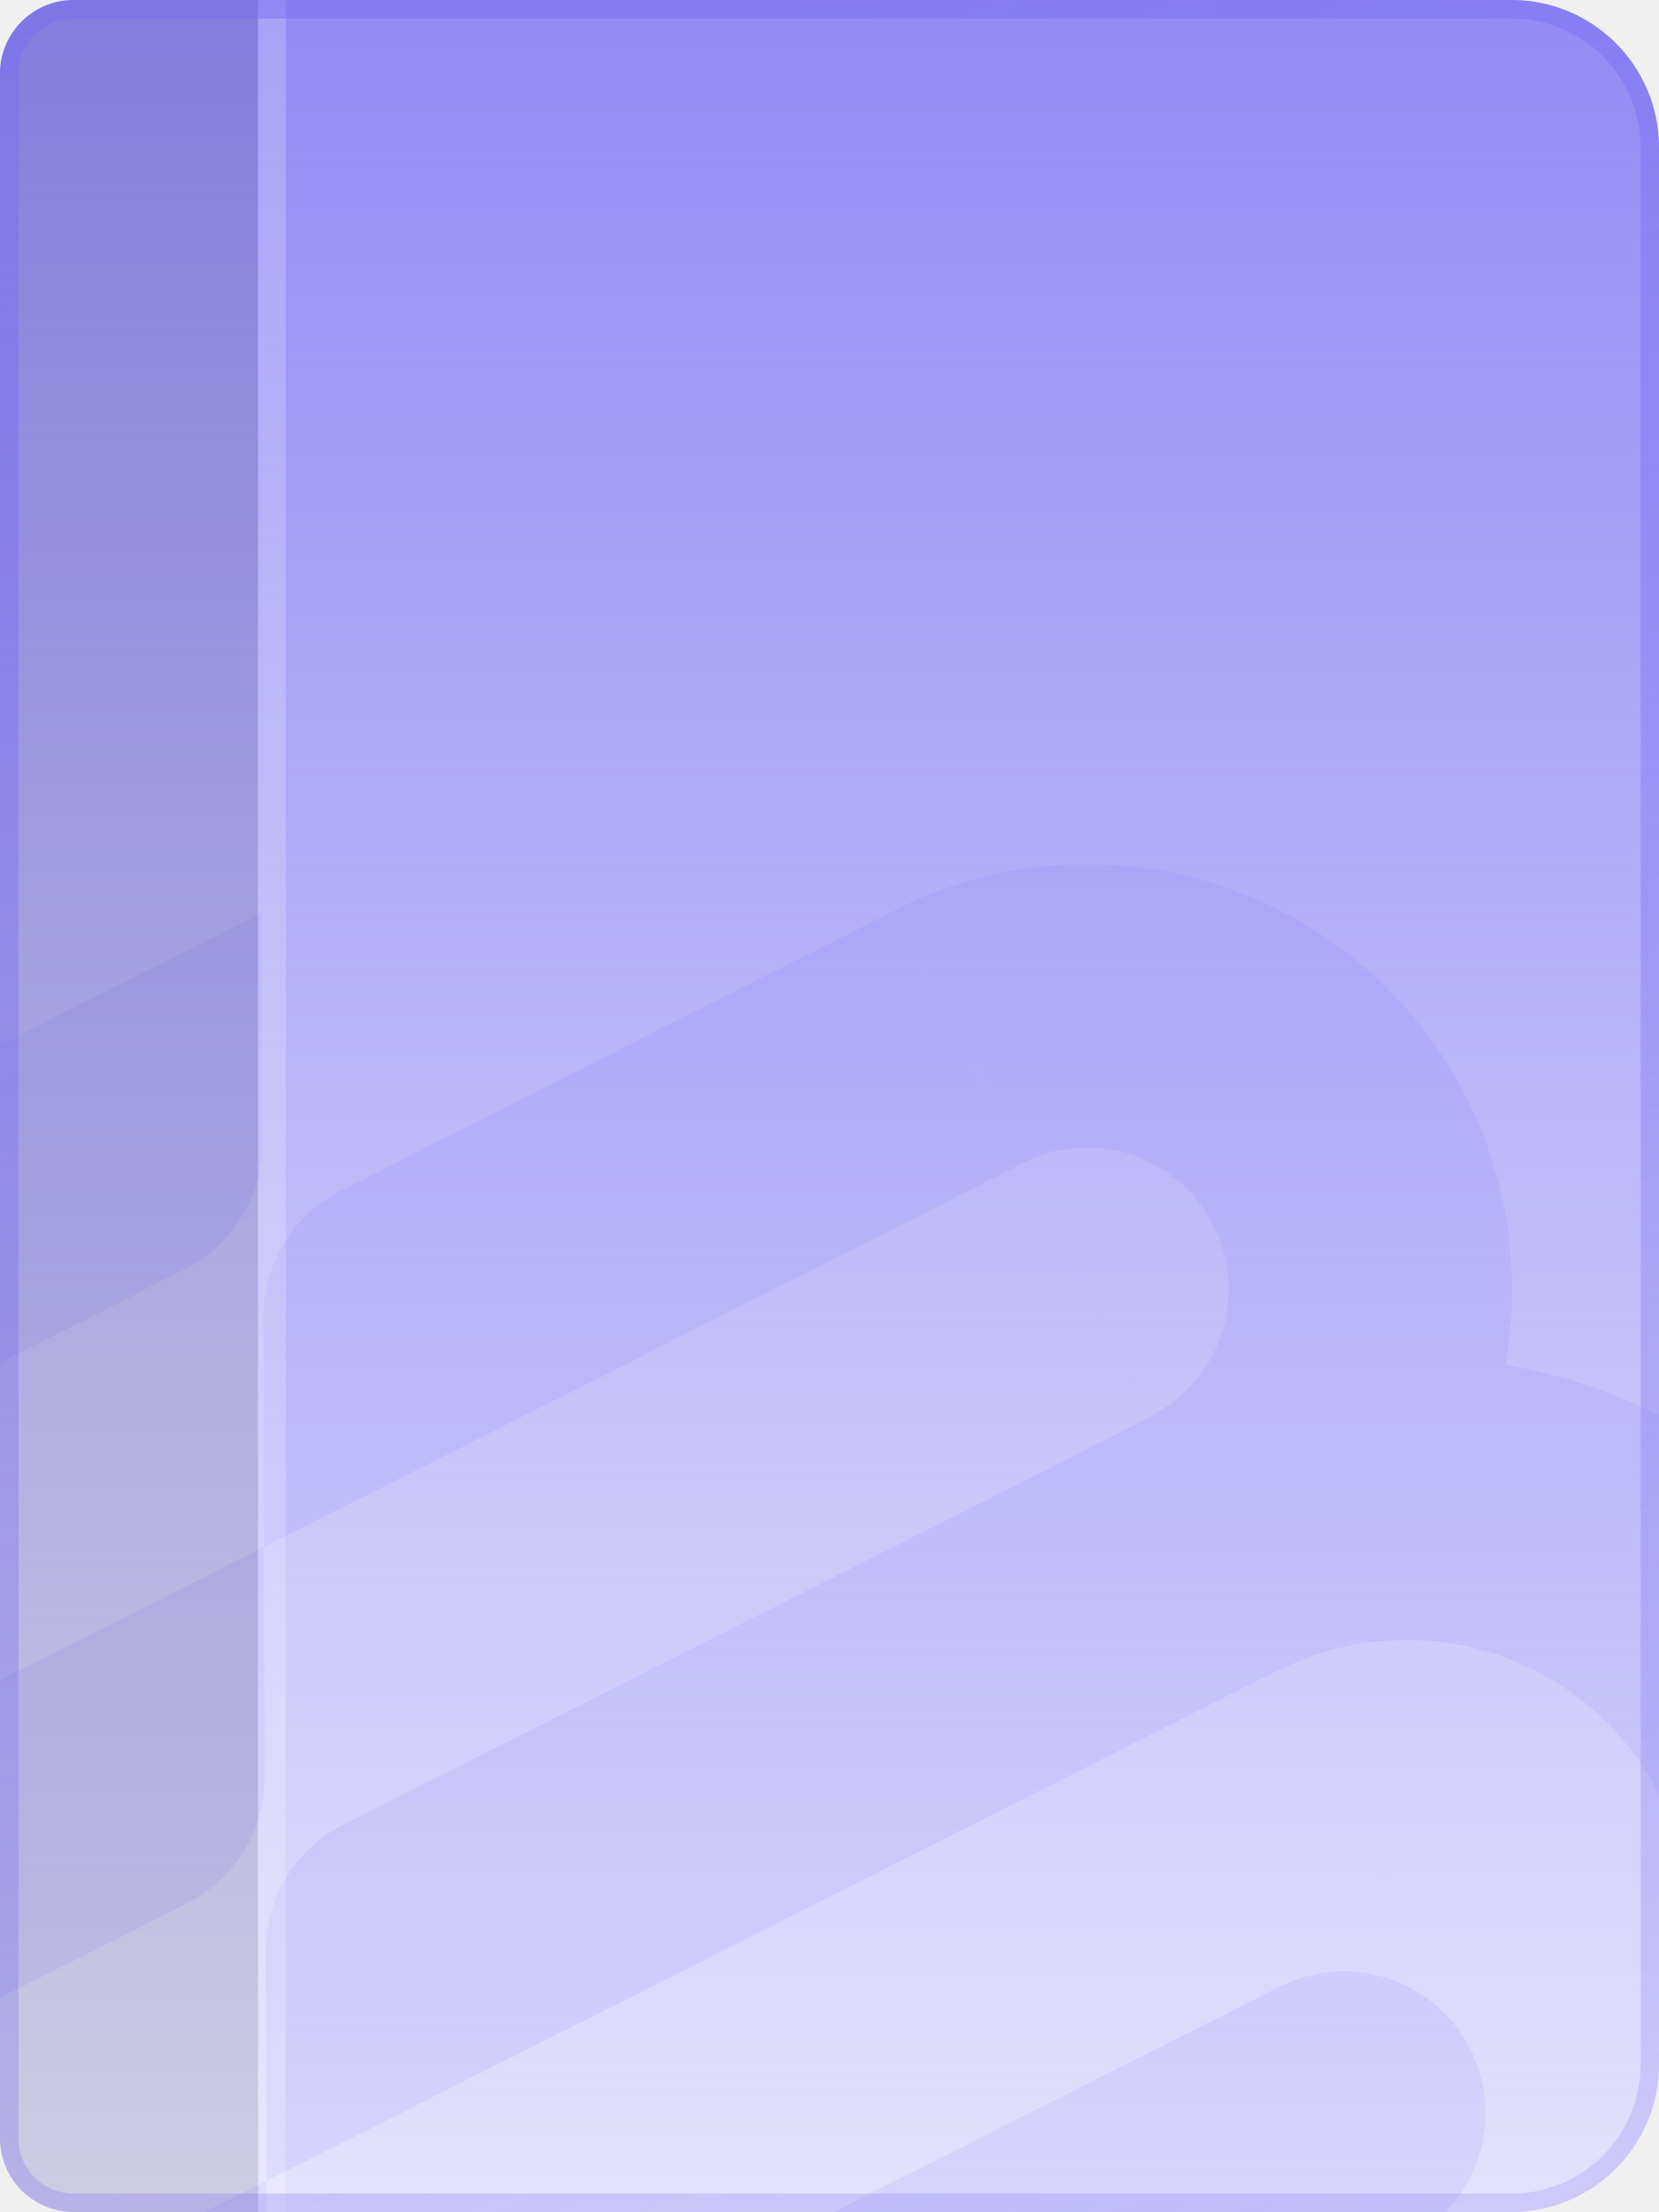
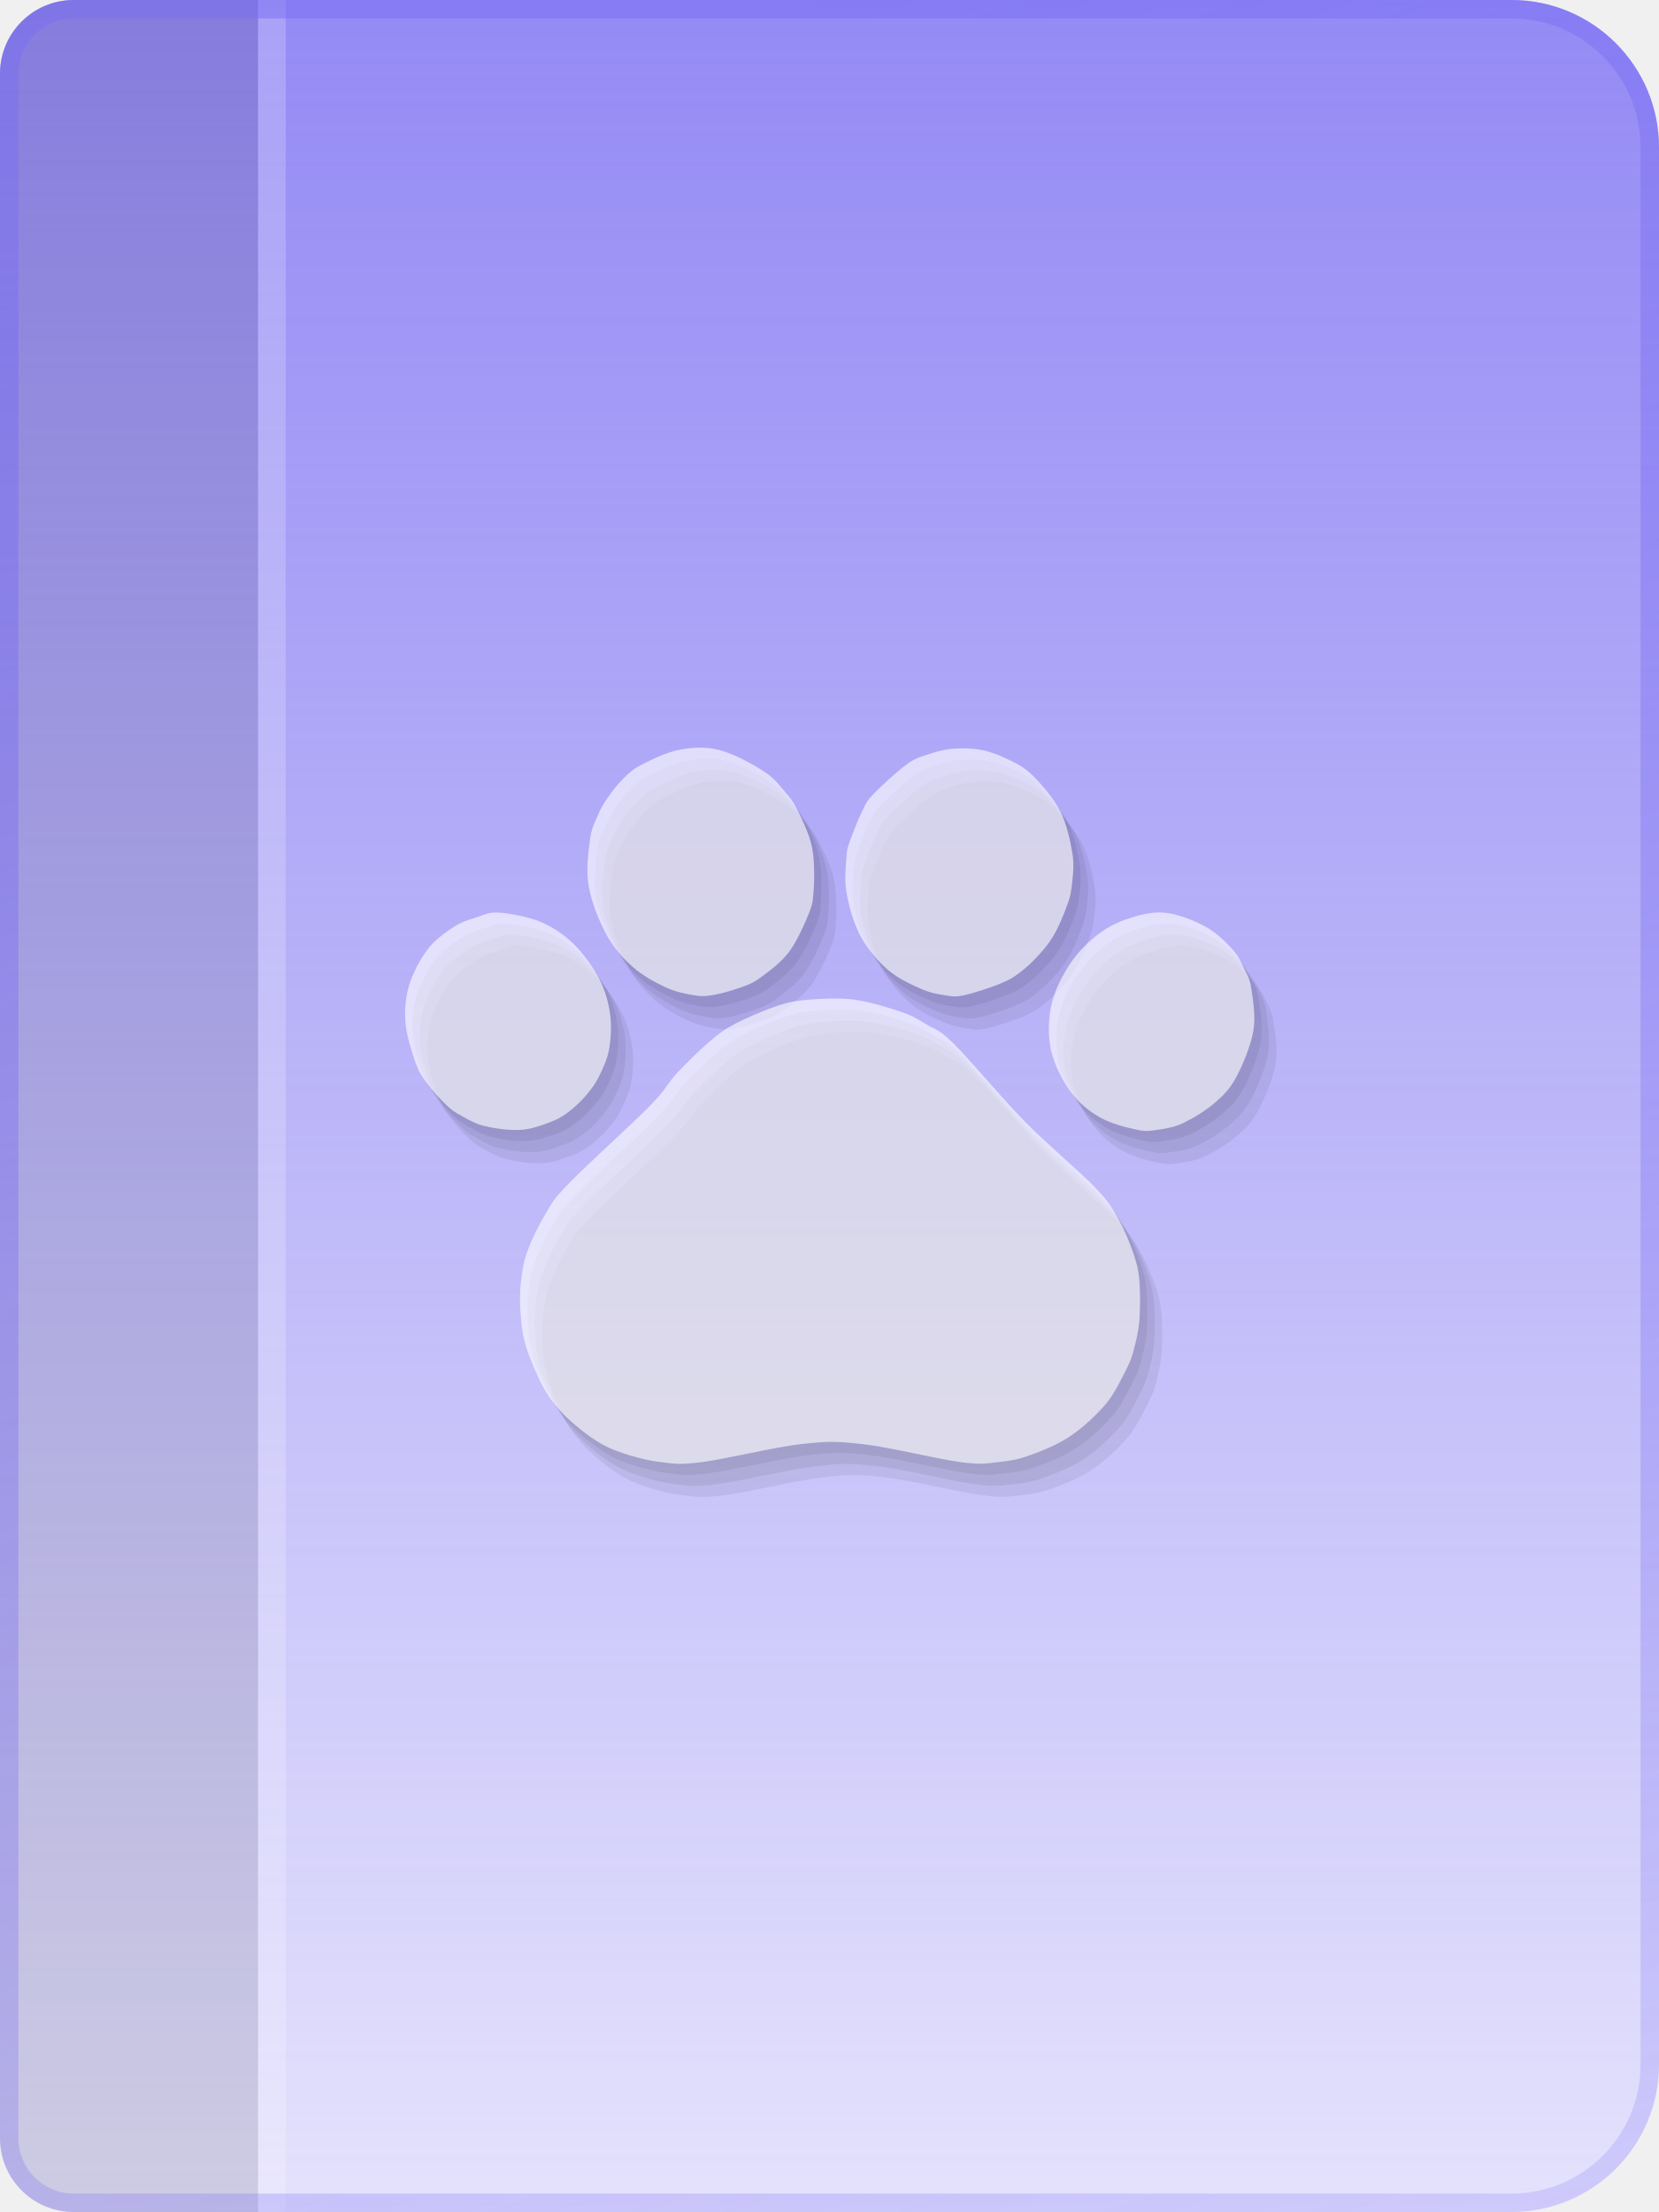
<svg xmlns="http://www.w3.org/2000/svg" width="90" height="120" viewBox="0 0 90 120" fill="none">
  <g clip-path="url(#clip0_2130_61775)">
    <path d="M0 4C0 1.791 1.791 0 4 0H82C86.418 0 90 3.582 90 8V112C90 116.418 86.418 120 82 120H4C1.791 120 0 118.209 0 116V4Z" fill="white" />
    <path d="M0 4C0 1.791 1.791 0 4 0H82C86.418 0 90 3.582 90 8V112C90 116.418 86.418 120 82 120H4C1.791 120 0 118.209 0 116V4Z" fill="url(#paint0_linear_2130_61775)" />
-     <path fill-rule="evenodd" clip-rule="evenodd" d="M7.39 70.187C8.298 69.728 9.194 69.275 10.004 68.867C12.745 67.483 14.3 64.681 14.227 61.803L14.191 49.526L-6.403 59.924L-6.401 59.928L-68.184 91.124L-61.252 104.853L7.393 70.193L7.39 70.187ZM48.568 49.36C54.03 46.603 60.363 46.128 66.175 48.04C71.987 49.952 76.802 54.094 79.559 59.556C81.829 64.051 82.553 69.137 81.672 74.036C83.108 74.291 84.528 74.647 85.92 75.105C89.757 76.368 93.308 78.373 96.37 81.008C99.43 83.641 101.942 86.852 103.763 90.455L103.765 90.454L110.697 104.183L96.968 111.115L90.038 97.391L90.038 97.392C89.128 95.596 87.875 93.997 86.35 92.684C84.819 91.367 83.043 90.364 81.125 89.733C79.206 89.102 77.182 88.854 75.168 89.005C73.154 89.156 71.189 89.703 69.386 90.613L76.309 104.323L76.307 104.324L69.375 90.595L28.188 111.391L28.185 111.385L14.457 118.316L14.421 106.04C14.349 103.161 15.903 100.36 18.645 98.976C22.436 97.062 28.119 94.189 28.119 94.189L28.122 94.196L62.443 76.866L62.453 76.861L58.966 69.954L48.568 49.36ZM55.503 63.083C57.324 62.163 59.435 62.005 61.372 62.642C63.31 63.28 64.914 64.661 65.834 66.481C66.753 68.302 66.911 70.413 66.274 72.35C65.636 74.288 64.256 75.892 62.435 76.812L55.503 63.083ZM-52.786 162.59C-54.211 162.336 -55.619 161.981 -57 161.527C-60.837 160.264 -64.388 158.259 -67.45 155.624C-70.512 152.989 -73.025 149.777 -74.845 146.172L-61.118 139.241C-60.209 141.036 -58.956 142.635 -57.43 143.948C-55.899 145.265 -54.124 146.268 -52.205 146.899C-50.287 147.531 -48.263 147.778 -46.249 147.627C-44.235 147.476 -42.27 146.929 -40.467 146.019L-47.389 132.309L-47.387 132.308L-40.449 146.05L-6.133 128.724L-6.145 128.702L14.449 118.304L14.485 130.58C14.557 133.459 13.003 136.26 10.261 137.644L7.65 138.963L7.663 138.988L-33.524 159.783L-33.531 159.77L-33.532 159.77L-30.071 166.623L-26.591 173.515L-6.002 163.119L0.93 176.848L-19.663 187.246L-19.677 187.218C-25.138 189.974 -31.47 190.449 -37.281 188.537C-43.093 186.625 -47.907 182.483 -50.665 177.021C-52.927 172.541 -53.653 167.474 -52.786 162.59ZM-33.668 159.838C-35.423 160.767 -36.753 162.341 -37.375 164.231C-38.012 166.169 -37.854 168.28 -36.934 170.1C-36.015 171.921 -34.41 173.302 -32.473 173.939C-30.536 174.577 -28.424 174.418 -26.604 173.499L-33.535 159.772L-33.602 159.806L-33.668 159.838ZM0.661 108.048C0.661 108.048 6.344 105.175 10.136 103.261C12.877 101.877 14.431 99.076 14.359 96.197L14.323 83.921L0.593 90.853L0.586 90.84L-47.465 115.102C-51.257 117.016 -52.778 121.641 -50.864 125.432C-48.95 129.223 -44.325 130.745 -40.534 128.831L0.654 108.035L0.661 108.048ZM18.512 64.582C22.261 62.689 27.861 59.858 27.984 59.796L27.975 59.778L48.569 49.38L55.501 63.109L34.909 73.506L34.918 73.524L14.325 83.922L14.289 71.646C14.216 68.767 15.771 65.966 18.512 64.582ZM35.175 142.297L76.364 121.5C80.155 119.586 81.677 114.961 79.763 111.17C77.849 107.379 73.223 105.857 69.432 107.771L21.381 132.033L21.384 132.04L18.772 133.359C16.031 134.743 14.476 137.545 14.549 140.423L14.585 152.7L35.178 142.302L35.175 142.297ZM28.391 162.973C28.391 162.973 22.707 165.845 18.916 167.759C16.175 169.144 14.62 171.945 14.693 174.823L14.729 187.1L28.455 180.169L28.458 180.174L97.102 145.515L97.103 145.517C100.709 143.696 103.921 141.183 106.555 138.121C109.19 135.059 111.196 131.508 112.458 127.671C113.72 123.834 114.215 119.786 113.912 115.758C113.61 111.73 112.518 107.801 110.697 104.195L96.969 111.126C97.873 112.923 98.415 114.879 98.565 116.884C98.716 118.898 98.469 120.922 97.838 122.841C97.207 124.759 96.204 126.535 94.886 128.066C93.569 129.597 91.963 130.853 90.16 131.764L83.24 118.058L83.239 118.059L90.17 131.786L28.393 162.978L28.391 162.973ZM0.932 176.843C0.932 176.843 6.615 173.97 10.406 172.056C13.148 170.672 14.702 167.871 14.63 164.992L14.594 152.716L-6 163.114L0.932 176.843ZM-68.05 125.517C-68.953 123.721 -69.495 121.765 -69.646 119.76C-69.797 117.745 -69.549 115.721 -68.918 113.803C-68.287 111.884 -67.284 110.109 -65.967 108.578C-64.65 107.047 -63.044 105.79 -61.241 104.88L-54.321 118.586L-54.32 118.585L-68.183 91.127C-71.789 92.948 -75.001 95.46 -77.636 98.522C-80.27 101.584 -82.276 105.135 -83.539 108.972C-84.801 112.809 -85.295 116.858 -84.993 120.886C-84.691 124.907 -83.602 128.83 -81.787 132.431L-81.788 132.431L-74.856 146.16L-61.127 139.228L-68.05 125.518L-68.05 125.517Z" fill="#796DF2" fill-opacity="0.12" />
+     <g>
+       <path d="M 28.62 67.85 C 28.40 68.47 28.32 68.96 28.26 69.57 C 28.19 70.17 28.20 70.88 28.26 71.47 C 28.31 72.06 28.36 72.49 28.56 73.13 C 28.77 73.76 29.15 74.67 29.48 75.27 C 29.82 75.88 30.13 76.27 30.59 76.74 C 31.05 77.21 31.71 77.75 32.24 78.09 C 32.77 78.44 33.17 78.62 33.78 78.83 C 34.38 79.03 35.15 79.24 35.86 79.32 C 36.58 79.40 36.80 79.48 38.07 79.32 C 39.34 79.16 42.02 78.50 43.47 78.34 C 44.92 78.18 45.34 78.18 46.78 78.34 C 48.22 78.50 50.89 79.16 52.11 79.32 C 53.34 79.48 53.52 79.38 54.14 79.32 C 54.76 79.26 55.20 79.19 55.86 78.95 C 56.51 78.72 57.38 78.37 58.06 77.91 C 58.75 77.45 59.46 76.78 59.97 76.19 C 60.47 75.60 60.81 74.84 61.07 74.35 C 61.32 73.86 61.38 73.70 61.50 73.25 C 61.62 72.80 61.75 72.29 61.81 71.65 C 61.86 71.02 61.86 70.05 61.81 69.45 C 61.75 68.84 61.68 68.58 61.50 68.03 C 61.31 67.49 61.05 66.80 60.70 66.19 C 60.35 65.59 60.26 65.31 59.41 64.42 C 58.56 63.53 56.89 62.16 55.61 60.86 C 54.33 59.56 52.64 57.51 51.75 56.63 C 50.86 55.75 50.74 55.87 50.27 55.58 C 49.80 55.30 49.58 55.13 48.93 54.91 C 48.27 54.68 47.19 54.35 46.35 54.23 C 45.51 54.12 44.58 54.18 43.90 54.23 C 43.21 54.29 42.90 54.33 42.24 54.54 C 41.58 54.76 40.53 55.20 39.91 55.52 C 39.29 55.85 39.03 56.05 38.50 56.50 C 37.97 56.95 37.26 57.64 36.72 58.22 C 36.18 58.80 36.22 59.01 35.25 60.00 C 34.28 60.99 31.83 63.20 30.89 64.17 C 29.95 65.14 29.98 65.21 29.61 65.83 C 29.23 66.44 28.85 67.23 28.62 67.85 Z" fill="#000000" fill-opacity="0.07" transform="translate(0.4,0.6)" />
+       <path d="M 51.69 40.62 C 51.20 40.66 50.76 40.78 50.34 40.93 C 49.92 41.07 49.66 41.12 49.17 41.48 C 48.68 41.84 47.79 42.65 47.39 43.07 C 46.99 43.49 46.99 43.56 46.78 43.99 C 46.56 44.42 46.25 45.23 46.10 45.65 C 45.96 46.07 45.95 46.05 45.92 46.51 C 45.89 46.97 45.80 47.70 45.92 48.41 C 46.04 49.11 46.29 50.04 46.66 50.74 C 47.02 51.43 47.59 52.10 48.13 52.58 C 48.67 53.06 49.39 53.39 49.91 53.62 C 50.43 53.86 50.86 53.93 51.26 53.99 C 51.65 54.05 51.78 54.10 52.30 53.99 C 52.82 53.88 53.84 53.55 54.38 53.31 C 54.93 53.08 55.18 52.88 55.55 52.58 C 55.92 52.28 56.31 51.87 56.59 51.54 C 56.88 51.20 57.05 50.95 57.27 50.55 C 57.48 50.16 57.74 49.54 57.88 49.14 C 58.02 48.75 58.07 48.62 58.13 48.16 C 58.18 47.70 58.29 47.08 58.19 46.38 C 58.08 45.69 57.88 44.72 57.51 43.99 C 57.14 43.27 56.46 42.50 55.98 42.03 C 55.50 41.56 55.09 41.40 54.63 41.17 C 54.17 40.95 53.71 40.77 53.22 40.68 C 52.73 40.59 52.17 40.58 51.69 40.62 Z" fill="#000000" fill-opacity="0.07" transform="translate(0.4,0.6)" />
+       <path d="M 36.84 40.68 C 36.15 40.81 35.32 41.22 34.82 41.48 C 34.32 41.73 34.14 41.92 33.84 42.21 C 33.53 42.51 33.21 42.92 32.98 43.26 C 32.74 43.59 32.59 43.85 32.43 44.24 C 32.26 44.63 32.08 44.94 32.00 45.59 C 31.92 46.23 31.78 47.24 31.94 48.10 C 32.09 48.96 32.52 50.01 32.92 50.74 C 33.32 51.46 33.80 51.99 34.33 52.46 C 34.86 52.93 35.55 53.30 36.11 53.56 C 36.66 53.82 37.22 53.92 37.64 53.99 C 38.06 54.06 38.22 54.05 38.62 53.99 C 39.02 53.93 39.60 53.77 40.03 53.62 C 40.46 53.47 40.74 53.40 41.20 53.07 C 41.66 52.74 42.34 52.25 42.79 51.66 C 43.24 51.07 43.67 50.07 43.90 49.51 C 44.12 48.95 44.10 48.77 44.14 48.29 C 44.18 47.80 44.18 47.11 44.14 46.63 C 44.10 46.15 44.04 45.84 43.90 45.40 C 43.75 44.96 43.48 44.37 43.28 43.99 C 43.09 43.61 43.04 43.49 42.73 43.13 C 42.42 42.78 42.07 42.25 41.44 41.85 C 40.82 41.44 39.76 40.87 38.99 40.68 C 38.22 40.49 37.54 40.55 36.84 40.68 Z" fill="#000000" fill-opacity="0.07" transform="translate(0.4,0.6)" />
+       <path d="M 27.09 49.51 C 26.52 49.47 26.28 49.62 25.86 49.76 C 25.44 49.89 25.03 50.01 24.58 50.31 C 24.13 50.61 23.56 51.00 23.17 51.54 C 22.77 52.07 22.38 52.83 22.18 53.50 C 21.99 54.16 21.94 54.83 22.00 55.52 C 22.06 56.22 22.36 57.13 22.55 57.67 C 22.75 58.21 22.89 58.40 23.17 58.77 C 23.44 59.15 23.89 59.64 24.21 59.94 C 24.52 60.24 24.71 60.36 25.07 60.55 C 25.42 60.75 25.81 60.98 26.35 61.10 C 26.90 61.23 27.70 61.34 28.32 61.29 C 28.93 61.24 29.58 60.98 30.03 60.80 C 30.48 60.61 30.71 60.43 31.02 60.18 C 31.32 59.94 31.63 59.62 31.87 59.33 C 32.12 59.03 32.29 58.80 32.49 58.41 C 32.68 58.01 32.94 57.50 33.04 56.93 C 33.14 56.37 33.19 55.68 33.10 55.03 C 33.01 54.39 32.83 53.71 32.49 53.07 C 32.15 52.43 31.61 51.68 31.08 51.17 C 30.55 50.66 29.96 50.28 29.30 50.00 C 28.63 49.73 27.66 49.55 27.09 49.51 Z" fill="#000000" fill-opacity="0.07" transform="translate(0.4,0.6)" />
+       <path d="M 63.15 49.51 C 62.44 49.45 61.70 49.66 61.07 49.88 C 60.44 50.10 59.87 50.43 59.35 50.86 C 58.83 51.29 58.33 51.83 57.94 52.46 C 57.55 53.08 57.17 53.85 57.02 54.60 C 56.87 55.36 56.85 56.23 57.02 56.99 C 57.20 57.76 57.62 58.60 58.06 59.20 C 58.50 59.81 59.06 60.27 59.66 60.61 C 60.26 60.96 61.16 61.18 61.68 61.29 C 62.20 61.40 62.37 61.35 62.79 61.29 C 63.21 61.23 63.68 61.17 64.20 60.92 C 64.72 60.67 65.43 60.24 65.91 59.82 C 66.40 59.40 66.73 59.06 67.08 58.41 C 67.43 57.75 67.87 56.69 68.00 55.89 C 68.13 55.09 67.96 54.17 67.88 53.62 C 67.80 53.07 67.68 52.94 67.51 52.58 C 67.34 52.22 67.19 51.86 66.83 51.47 C 66.48 51.09 65.98 50.58 65.36 50.25 C 64.75 49.92 63.87 49.57 63.15 49.51 Z" fill="#000000" fill-opacity="0.07" transform="translate(0.4,0.6)" />
+       <path d="M 28.62 67.85 C 28.40 68.47 28.32 68.96 28.26 69.57 C 28.19 70.17 28.20 70.88 28.26 71.47 C 28.31 72.06 28.36 72.49 28.56 73.13 C 28.77 73.76 29.15 74.67 29.48 75.27 C 29.82 75.88 30.13 76.27 30.59 76.74 C 31.05 77.21 31.71 77.75 32.24 78.09 C 32.77 78.44 33.17 78.62 33.78 78.83 C 34.38 79.03 35.15 79.24 35.86 79.32 C 36.58 79.40 36.80 79.48 38.07 79.32 C 39.34 79.16 42.02 78.50 43.47 78.34 C 44.92 78.18 45.34 78.18 46.78 78.34 C 48.22 78.50 50.89 79.16 52.11 79.32 C 53.34 79.48 53.52 79.38 54.14 79.32 C 54.76 79.26 55.20 79.19 55.86 78.95 C 56.51 78.72 57.38 78.37 58.06 77.91 C 58.75 77.45 59.46 76.78 59.97 76.19 C 60.47 75.60 60.81 74.84 61.07 74.35 C 61.32 73.86 61.38 73.70 61.50 73.25 C 61.62 72.80 61.75 72.29 61.81 71.65 C 61.86 71.02 61.86 70.05 61.81 69.45 C 61.75 68.84 61.68 68.58 61.50 68.03 C 61.31 67.49 61.05 66.80 60.70 66.19 C 60.35 65.59 60.26 65.31 59.41 64.42 C 58.56 63.53 56.89 62.16 55.61 60.86 C 54.33 59.56 52.64 57.51 51.75 56.63 C 50.86 55.75 50.74 55.87 50.27 55.58 C 49.80 55.30 49.58 55.13 48.93 54.91 C 48.27 54.68 47.19 54.35 46.35 54.23 C 45.51 54.12 44.58 54.18 43.90 54.23 C 43.21 54.29 42.90 54.33 42.24 54.54 C 41.58 54.76 40.53 55.20 39.91 55.52 C 39.29 55.85 39.03 56.05 38.50 56.50 C 37.97 56.95 37.26 57.64 36.72 58.22 C 36.18 58.80 36.22 59.01 35.25 60.00 C 34.28 60.99 31.83 63.20 30.89 64.17 C 29.95 65.14 29.98 65.21 29.61 65.83 C 29.23 66.44 28.85 67.23 28.62 67.85 Z" fill="#000000" fill-opacity="0.07" transform="translate(0.8,1.2)" />
+       <path d="M 51.69 40.62 C 51.20 40.66 50.76 40.78 50.34 40.93 C 49.92 41.07 49.66 41.12 49.17 41.48 C 48.68 41.84 47.79 42.65 47.39 43.07 C 46.99 43.49 46.99 43.56 46.78 43.99 C 46.56 44.42 46.25 45.23 46.10 45.65 C 45.96 46.07 45.95 46.05 45.92 46.51 C 45.89 46.97 45.80 47.70 45.92 48.41 C 46.04 49.11 46.29 50.04 46.66 50.74 C 47.02 51.43 47.59 52.10 48.13 52.58 C 48.67 53.06 49.39 53.39 49.91 53.62 C 50.43 53.86 50.86 53.93 51.26 53.99 C 51.65 54.05 51.78 54.10 52.30 53.99 C 52.82 53.88 53.84 53.55 54.38 53.31 C 54.93 53.08 55.18 52.88 55.55 52.58 C 55.92 52.28 56.31 51.87 56.59 51.54 C 56.88 51.20 57.05 50.95 57.27 50.55 C 57.48 50.16 57.74 49.54 57.88 49.14 C 58.02 48.75 58.07 48.62 58.13 48.16 C 58.18 47.70 58.29 47.08 58.19 46.38 C 58.08 45.69 57.88 44.72 57.51 43.99 C 57.14 43.27 56.46 42.50 55.98 42.03 C 55.50 41.56 55.09 41.40 54.63 41.17 C 54.17 40.95 53.71 40.77 53.22 40.68 C 52.73 40.59 52.17 40.58 51.69 40.62 Z" fill="#000000" fill-opacity="0.07" transform="translate(0.8,1.2)" />
+       <path d="M 36.84 40.68 C 36.15 40.81 35.32 41.22 34.82 41.48 C 34.32 41.73 34.14 41.92 33.84 42.21 C 33.53 42.51 33.21 42.92 32.98 43.26 C 32.74 43.59 32.59 43.85 32.43 44.24 C 32.26 44.63 32.08 44.94 32.00 45.59 C 31.92 46.23 31.78 47.24 31.94 48.10 C 32.09 48.96 32.52 50.01 32.92 50.74 C 33.32 51.46 33.80 51.99 34.33 52.46 C 34.86 52.93 35.55 53.30 36.11 53.56 C 36.66 53.82 37.22 53.92 37.64 53.99 C 38.06 54.06 38.22 54.05 38.62 53.99 C 39.02 53.93 39.60 53.77 40.03 53.62 C 40.46 53.47 40.74 53.40 41.20 53.07 C 41.66 52.74 42.34 52.25 42.79 51.66 C 43.24 51.07 43.67 50.07 43.90 49.51 C 44.12 48.95 44.10 48.77 44.14 48.29 C 44.18 47.80 44.18 47.11 44.14 46.63 C 44.10 46.15 44.04 45.84 43.90 45.40 C 43.75 44.96 43.48 44.37 43.28 43.99 C 43.09 43.61 43.04 43.49 42.73 43.13 C 42.42 42.78 42.07 42.25 41.44 41.85 C 40.82 41.44 39.76 40.87 38.99 40.68 C 38.22 40.49 37.54 40.55 36.84 40.68 Z" fill="#000000" fill-opacity="0.07" transform="translate(0.8,1.2)" />
+       <path d="M 27.09 49.51 C 26.52 49.47 26.28 49.62 25.86 49.76 C 25.44 49.89 25.03 50.01 24.58 50.31 C 24.13 50.61 23.56 51.00 23.17 51.54 C 22.77 52.07 22.38 52.83 22.18 53.50 C 21.99 54.16 21.94 54.83 22.00 55.52 C 22.06 56.22 22.36 57.13 22.55 57.67 C 22.75 58.21 22.89 58.40 23.17 58.77 C 23.44 59.15 23.89 59.64 24.21 59.94 C 24.52 60.24 24.71 60.36 25.07 60.55 C 25.42 60.75 25.81 60.98 26.35 61.10 C 26.90 61.23 27.70 61.34 28.32 61.29 C 28.93 61.24 29.58 60.98 30.03 60.80 C 30.48 60.61 30.71 60.43 31.02 60.18 C 31.32 59.94 31.63 59.62 31.87 59.33 C 32.12 59.03 32.29 58.80 32.49 58.41 C 32.68 58.01 32.94 57.50 33.04 56.93 C 33.14 56.37 33.19 55.68 33.10 55.03 C 33.01 54.39 32.83 53.71 32.49 53.07 C 32.15 52.43 31.61 51.68 31.08 51.17 C 30.55 50.66 29.96 50.28 29.30 50.00 C 28.63 49.73 27.66 49.55 27.09 49.51 Z" fill="#000000" fill-opacity="0.07" transform="translate(0.8,1.2)" />
+       <path d="M 63.15 49.51 C 62.44 49.45 61.70 49.66 61.07 49.88 C 60.44 50.10 59.87 50.43 59.35 50.86 C 58.83 51.29 58.33 51.83 57.94 52.46 C 57.55 53.08 57.17 53.85 57.02 54.60 C 56.87 55.36 56.85 56.23 57.02 56.99 C 57.20 57.76 57.62 58.60 58.06 59.20 C 58.50 59.81 59.06 60.27 59.66 60.61 C 60.26 60.96 61.16 61.18 61.68 61.29 C 62.20 61.40 62.37 61.35 62.79 61.29 C 63.21 61.23 63.68 61.17 64.20 60.92 C 64.72 60.67 65.43 60.24 65.91 59.82 C 66.40 59.40 66.73 59.06 67.08 58.41 C 67.43 57.75 67.87 56.69 68.00 55.89 C 68.13 55.09 67.96 54.17 67.88 53.62 C 67.80 53.07 67.68 52.94 67.51 52.58 C 67.34 52.22 67.19 51.86 66.83 51.47 C 66.48 51.09 65.98 50.58 65.36 50.25 C 64.75 49.92 63.87 49.57 63.15 49.51 Z" fill="#000000" fill-opacity="0.07" transform="translate(0.8,1.2)" />
+       <path d="M 28.62 67.85 C 28.40 68.47 28.32 68.96 28.26 69.57 C 28.19 70.17 28.20 70.88 28.26 71.47 C 28.31 72.06 28.36 72.49 28.56 73.13 C 28.77 73.76 29.15 74.67 29.48 75.27 C 29.82 75.88 30.13 76.27 30.59 76.74 C 31.05 77.21 31.71 77.75 32.24 78.09 C 32.77 78.44 33.17 78.62 33.78 78.83 C 34.38 79.03 35.15 79.24 35.86 79.32 C 36.58 79.40 36.80 79.48 38.07 79.32 C 39.34 79.16 42.02 78.50 43.47 78.34 C 44.92 78.18 45.34 78.18 46.78 78.34 C 48.22 78.50 50.89 79.16 52.11 79.32 C 53.34 79.48 53.52 79.38 54.14 79.32 C 54.76 79.26 55.20 79.19 55.86 78.95 C 56.51 78.72 57.38 78.37 58.06 77.91 C 58.75 77.45 59.46 76.78 59.97 76.19 C 60.47 75.60 60.81 74.84 61.07 74.35 C 61.32 73.86 61.38 73.70 61.50 73.25 C 61.62 72.80 61.75 72.29 61.81 71.65 C 61.86 71.02 61.86 70.05 61.81 69.45 C 61.75 68.84 61.68 68.58 61.50 68.03 C 61.31 67.49 61.05 66.80 60.70 66.19 C 60.35 65.59 60.26 65.31 59.41 64.42 C 58.56 63.53 56.89 62.16 55.61 60.86 C 54.33 59.56 52.64 57.51 51.75 56.63 C 50.86 55.75 50.74 55.87 50.27 55.58 C 49.80 55.30 49.58 55.13 48.93 54.91 C 48.27 54.68 47.19 54.35 46.35 54.23 C 45.51 54.12 44.58 54.18 43.90 54.23 C 43.21 54.29 42.90 54.33 42.24 54.54 C 41.58 54.76 40.53 55.20 39.91 55.52 C 39.29 55.85 39.03 56.05 38.50 56.50 C 37.97 56.95 37.26 57.64 36.72 58.22 C 36.18 58.80 36.22 59.01 35.25 60.00 C 34.28 60.99 31.83 63.20 30.89 64.17 C 29.95 65.14 29.98 65.21 29.61 65.83 C 29.23 66.44 28.85 67.23 28.62 67.85 Z" fill="#000000" fill-opacity="0.07" transform="translate(1.2,1.8)" />
+       <path d="M 51.69 40.62 C 51.20 40.66 50.76 40.78 50.34 40.93 C 49.92 41.07 49.66 41.12 49.17 41.48 C 48.68 41.84 47.79 42.65 47.39 43.07 C 46.99 43.49 46.99 43.56 46.78 43.99 C 46.56 44.42 46.25 45.23 46.10 45.65 C 45.96 46.07 45.95 46.05 45.92 46.51 C 45.89 46.97 45.80 47.70 45.92 48.41 C 46.04 49.11 46.29 50.04 46.66 50.74 C 47.02 51.43 47.59 52.10 48.13 52.58 C 48.67 53.06 49.39 53.39 49.91 53.62 C 50.43 53.86 50.86 53.93 51.26 53.99 C 51.65 54.05 51.78 54.10 52.30 53.99 C 52.82 53.88 53.84 53.55 54.38 53.31 C 54.93 53.08 55.18 52.88 55.55 52.58 C 55.92 52.28 56.31 51.87 56.59 51.54 C 56.88 51.20 57.05 50.95 57.27 50.55 C 57.48 50.16 57.74 49.54 57.88 49.14 C 58.02 48.75 58.07 48.62 58.13 48.16 C 58.18 47.70 58.29 47.08 58.19 46.38 C 58.08 45.69 57.88 44.72 57.51 43.99 C 57.14 43.27 56.46 42.50 55.98 42.03 C 55.50 41.56 55.09 41.40 54.63 41.17 C 54.17 40.95 53.71 40.77 53.22 40.68 C 52.73 40.59 52.17 40.58 51.69 40.62 Z" fill="#000000" fill-opacity="0.07" transform="translate(1.2,1.8)" />
+       <path d="M 36.84 40.68 C 36.15 40.81 35.32 41.22 34.82 41.48 C 34.32 41.73 34.14 41.92 33.84 42.21 C 33.53 42.51 33.21 42.92 32.98 43.26 C 32.74 43.59 32.59 43.85 32.43 44.24 C 32.26 44.63 32.08 44.94 32.00 45.59 C 31.92 46.23 31.78 47.24 31.94 48.10 C 32.09 48.96 32.52 50.01 32.92 50.74 C 33.32 51.46 33.80 51.99 34.33 52.46 C 34.86 52.93 35.55 53.30 36.11 53.56 C 36.66 53.82 37.22 53.92 37.64 53.99 C 38.06 54.06 38.22 54.05 38.62 53.99 C 39.02 53.93 39.60 53.77 40.03 53.62 C 40.46 53.47 40.74 53.40 41.20 53.07 C 41.66 52.74 42.34 52.25 42.79 51.66 C 43.24 51.07 43.67 50.07 43.90 49.51 C 44.12 48.95 44.10 48.77 44.14 48.29 C 44.18 47.80 44.18 47.11 44.14 46.63 C 44.10 46.15 44.04 45.84 43.90 45.40 C 43.75 44.96 43.48 44.37 43.28 43.99 C 43.09 43.61 43.04 43.49 42.73 43.13 C 42.42 42.78 42.07 42.25 41.44 41.85 C 40.82 41.44 39.76 40.87 38.99 40.68 C 38.22 40.49 37.54 40.55 36.84 40.68 Z" fill="#000000" fill-opacity="0.07" transform="translate(1.2,1.8)" />
+       <path d="M 27.09 49.51 C 26.52 49.47 26.28 49.62 25.86 49.76 C 25.44 49.89 25.03 50.01 24.58 50.31 C 24.13 50.61 23.56 51.00 23.17 51.54 C 22.77 52.07 22.38 52.83 22.18 53.50 C 21.99 54.16 21.94 54.83 22.00 55.52 C 22.06 56.22 22.36 57.13 22.55 57.67 C 22.75 58.21 22.89 58.40 23.17 58.77 C 23.44 59.15 23.89 59.64 24.21 59.94 C 24.52 60.24 24.71 60.36 25.07 60.55 C 25.42 60.75 25.81 60.98 26.35 61.10 C 26.90 61.23 27.70 61.34 28.32 61.29 C 28.93 61.24 29.58 60.98 30.03 60.80 C 30.48 60.61 30.71 60.43 31.02 60.18 C 31.32 59.94 31.63 59.62 31.87 59.33 C 32.12 59.03 32.29 58.80 32.49 58.41 C 32.68 58.01 32.94 57.50 33.04 56.93 C 33.14 56.37 33.19 55.68 33.10 55.03 C 33.01 54.39 32.83 53.71 32.49 53.07 C 32.15 52.43 31.61 51.68 31.08 51.17 C 30.55 50.66 29.96 50.28 29.30 50.00 C 28.63 49.73 27.66 49.55 27.09 49.51 Z" fill="#000000" fill-opacity="0.07" transform="translate(1.2,1.8)" />
+       <path d="M 63.15 49.51 C 62.44 49.45 61.70 49.66 61.07 49.88 C 60.44 50.10 59.87 50.43 59.35 50.86 C 58.83 51.29 58.33 51.83 57.94 52.46 C 57.55 53.08 57.17 53.85 57.02 54.60 C 56.87 55.36 56.85 56.23 57.02 56.99 C 57.20 57.76 57.62 58.60 58.06 59.20 C 58.50 59.81 59.06 60.27 59.66 60.61 C 60.26 60.96 61.16 61.18 61.68 61.29 C 62.20 61.40 62.37 61.35 62.79 61.29 C 63.21 61.23 63.68 61.17 64.20 60.92 C 64.72 60.67 65.43 60.24 65.91 59.82 C 66.40 59.40 66.73 59.06 67.08 58.41 C 67.43 57.75 67.87 56.69 68.00 55.89 C 68.13 55.09 67.96 54.17 67.88 53.62 C 67.80 53.07 67.68 52.94 67.51 52.58 C 67.34 52.22 67.19 51.86 66.83 51.47 C 66.48 51.09 65.98 50.58 65.36 50.25 C 64.75 49.92 63.87 49.57 63.15 49.51 Z" fill="#000000" fill-opacity="0.07" transform="translate(1.2,1.8)" />
+       <path d="M 28.62 67.85 C 28.40 68.47 28.32 68.96 28.26 69.57 C 28.19 70.17 28.20 70.88 28.26 71.47 C 28.31 72.06 28.36 72.49 28.56 73.13 C 28.77 73.76 29.15 74.67 29.48 75.27 C 29.82 75.88 30.13 76.27 30.59 76.74 C 31.05 77.21 31.71 77.75 32.24 78.09 C 32.77 78.44 33.17 78.62 33.78 78.83 C 34.38 79.03 35.15 79.24 35.86 79.32 C 36.58 79.40 36.80 79.48 38.07 79.32 C 39.34 79.16 42.02 78.50 43.47 78.34 C 44.92 78.18 45.34 78.18 46.78 78.34 C 48.22 78.50 50.89 79.16 52.11 79.32 C 53.34 79.48 53.52 79.38 54.14 79.32 C 54.76 79.26 55.20 79.19 55.86 78.95 C 56.51 78.72 57.38 78.37 58.06 77.91 C 58.75 77.45 59.46 76.78 59.97 76.19 C 60.47 75.60 60.81 74.84 61.07 74.35 C 61.32 73.86 61.38 73.70 61.50 73.25 C 61.62 72.80 61.75 72.29 61.81 71.65 C 61.86 71.02 61.86 70.05 61.81 69.45 C 61.75 68.84 61.68 68.58 61.50 68.03 C 61.31 67.49 61.05 66.80 60.70 66.19 C 60.35 65.59 60.26 65.31 59.41 64.42 C 58.56 63.53 56.89 62.16 55.61 60.86 C 54.33 59.56 52.64 57.51 51.75 56.63 C 50.86 55.75 50.74 55.87 50.27 55.58 C 49.80 55.30 49.58 55.13 48.93 54.91 C 48.27 54.68 47.19 54.35 46.35 54.23 C 45.51 54.12 44.58 54.18 43.90 54.23 C 43.21 54.29 42.90 54.33 42.24 54.54 C 41.58 54.76 40.53 55.20 39.91 55.52 C 39.29 55.85 39.03 56.05 38.50 56.50 C 37.97 56.95 37.26 57.64 36.72 58.22 C 36.18 58.80 36.22 59.01 35.25 60.00 C 34.28 60.99 31.83 63.20 30.89 64.17 C 29.95 65.14 29.98 65.21 29.61 65.83 C 29.23 66.44 28.85 67.23 28.62 67.85 Z" fill="#FFFFFF" fill-opacity="0.62" />
+       <path d="M 51.69 40.62 C 51.20 40.66 50.76 40.78 50.34 40.93 C 49.92 41.07 49.66 41.12 49.17 41.48 C 48.68 41.84 47.79 42.65 47.39 43.07 C 46.99 43.49 46.99 43.56 46.78 43.99 C 46.56 44.42 46.25 45.23 46.10 45.65 C 45.96 46.07 45.95 46.05 45.92 46.51 C 45.89 46.97 45.80 47.70 45.92 48.41 C 46.04 49.11 46.29 50.04 46.66 50.74 C 47.02 51.43 47.59 52.10 48.13 52.58 C 48.67 53.06 49.39 53.39 49.91 53.62 C 50.43 53.86 50.86 53.93 51.26 53.99 C 51.65 54.05 51.78 54.10 52.30 53.99 C 52.82 53.88 53.84 53.55 54.38 53.31 C 54.93 53.08 55.18 52.88 55.55 52.58 C 55.92 52.28 56.31 51.87 56.59 51.54 C 56.88 51.20 57.05 50.95 57.27 50.55 C 57.48 50.16 57.74 49.54 57.88 49.14 C 58.02 48.75 58.07 48.62 58.13 48.16 C 58.18 47.70 58.29 47.08 58.19 46.38 C 58.08 45.69 57.88 44.72 57.51 43.99 C 57.14 43.27 56.46 42.50 55.98 42.03 C 55.50 41.56 55.09 41.40 54.63 41.17 C 54.17 40.95 53.71 40.77 53.22 40.68 C 52.73 40.59 52.17 40.58 51.69 40.62 Z" fill="#FFFFFF" fill-opacity="0.62" />
+       <path d="M 36.84 40.68 C 36.15 40.81 35.32 41.22 34.82 41.48 C 34.32 41.73 34.14 41.92 33.84 42.21 C 33.53 42.51 33.21 42.92 32.98 43.26 C 32.74 43.59 32.59 43.85 32.43 44.24 C 32.26 44.63 32.08 44.94 32.00 45.59 C 31.92 46.23 31.78 47.24 31.94 48.10 C 32.09 48.96 32.52 50.01 32.92 50.74 C 33.32 51.46 33.80 51.99 34.33 52.46 C 34.86 52.93 35.55 53.30 36.11 53.56 C 36.66 53.82 37.22 53.92 37.64 53.99 C 38.06 54.06 38.22 54.05 38.62 53.99 C 39.02 53.93 39.60 53.77 40.03 53.62 C 40.46 53.47 40.74 53.40 41.20 53.07 C 41.66 52.74 42.34 52.25 42.79 51.66 C 43.24 51.07 43.67 50.07 43.90 49.51 C 44.12 48.95 44.10 48.77 44.14 48.29 C 44.18 47.80 44.18 47.11 44.14 46.63 C 44.10 46.15 44.04 45.84 43.90 45.40 C 43.75 44.96 43.48 44.37 43.28 43.99 C 43.09 43.61 43.04 43.49 42.73 43.13 C 42.42 42.78 42.07 42.25 41.44 41.85 C 40.82 41.44 39.76 40.87 38.99 40.68 C 38.22 40.49 37.54 40.55 36.84 40.68 Z" fill="#FFFFFF" fill-opacity="0.62" />
+       <path d="M 27.09 49.51 C 26.52 49.47 26.28 49.62 25.86 49.76 C 25.44 49.89 25.03 50.01 24.58 50.31 C 24.13 50.61 23.56 51.00 23.17 51.54 C 22.77 52.07 22.38 52.83 22.18 53.50 C 21.99 54.16 21.94 54.83 22.00 55.52 C 22.06 56.22 22.36 57.13 22.55 57.67 C 22.75 58.21 22.89 58.40 23.17 58.77 C 23.44 59.15 23.89 59.64 24.21 59.94 C 24.52 60.24 24.71 60.36 25.07 60.55 C 25.42 60.75 25.81 60.98 26.35 61.10 C 26.90 61.23 27.70 61.34 28.32 61.29 C 28.93 61.24 29.58 60.98 30.03 60.80 C 30.48 60.61 30.71 60.43 31.02 60.18 C 31.32 59.94 31.63 59.62 31.87 59.33 C 32.12 59.03 32.29 58.80 32.49 58.41 C 32.68 58.01 32.94 57.50 33.04 56.93 C 33.14 56.37 33.19 55.68 33.10 55.03 C 33.01 54.39 32.83 53.71 32.49 53.07 C 32.15 52.43 31.61 51.68 31.08 51.17 C 30.55 50.66 29.96 50.28 29.30 50.00 C 28.63 49.73 27.66 49.55 27.09 49.51 Z" fill="#FFFFFF" fill-opacity="0.62" />
+       <path d="M 63.15 49.51 C 62.44 49.45 61.70 49.66 61.07 49.88 C 60.44 50.10 59.87 50.43 59.35 50.86 C 58.83 51.29 58.33 51.83 57.94 52.46 C 57.55 53.08 57.17 53.85 57.02 54.60 C 56.87 55.36 56.85 56.23 57.02 56.99 C 57.20 57.76 57.62 58.60 58.06 59.20 C 58.50 59.81 59.06 60.27 59.66 60.61 C 60.26 60.96 61.16 61.18 61.68 61.29 C 62.20 61.40 62.37 61.35 62.79 61.29 C 63.21 61.23 63.68 61.17 64.20 60.92 C 64.72 60.67 65.43 60.24 65.91 59.82 C 66.40 59.40 66.73 59.06 67.08 58.41 C 67.43 57.75 67.87 56.69 68.00 55.89 C 68.13 55.09 67.96 54.17 67.88 53.62 C 67.80 53.07 67.68 52.94 67.51 52.58 C 67.34 52.22 67.19 51.86 66.83 51.47 C 66.48 51.09 65.98 50.58 65.36 50.25 C 64.75 49.92 63.87 49.57 63.15 49.51 Z" fill="#FFFFFF" fill-opacity="0.62" />
+     </g>
    <mask id="path-4-outside-1_2130_61775" maskUnits="userSpaceOnUse" x="0" y="0" width="16" height="120" fill="black">
      <rect fill="white" width="16" height="120" />
      <path d="M0 0H14V120H0V0Z" />
    </mask>
    <path d="M0 0H14V120H0V0Z" fill="black" fill-opacity="0.1" />
    <path d="M12.5 0V120H15.5V0H12.5Z" fill="white" fill-opacity="0.2" mask="url(#path-4-outside-1_2130_61775)" />
  </g>
  <path d="M0.5 4C0.5 2.067 2.067 0.5 4 0.5H82C86.142 0.5 89.5 3.858 89.5 8V112C89.5 116.142 86.142 119.5 82 119.5H4C2.067 119.5 0.5 117.933 0.5 116V4Z" stroke="url(#paint1_linear_2130_61775)" />
  <defs>
    <linearGradient id="paint0_linear_2130_61775" x1="45" y1="0" x2="45" y2="120" gradientUnits="userSpaceOnUse">
      <stop stop-color="#796DF2" stop-opacity="0.8" />
      <stop offset="1" stop-color="#796DF2" stop-opacity="0.2" />
    </linearGradient>
    <linearGradient id="paint1_linear_2130_61775" x1="45" y1="0" x2="90" y2="120" gradientUnits="userSpaceOnUse">
      <stop stop-color="#796DF2" stop-opacity="0.5" />
      <stop offset="1" stop-color="#796DF2" stop-opacity="0.2" />
    </linearGradient>
    <clipPath id="clip0_2130_61775">
      <path d="M0 4C0 1.791 1.791 0 4 0H82C86.418 0 90 3.582 90 8V112C90 116.418 86.418 120 82 120H4C1.791 120 0 118.209 0 116V4Z" fill="white" />
    </clipPath>
  </defs>
</svg>
